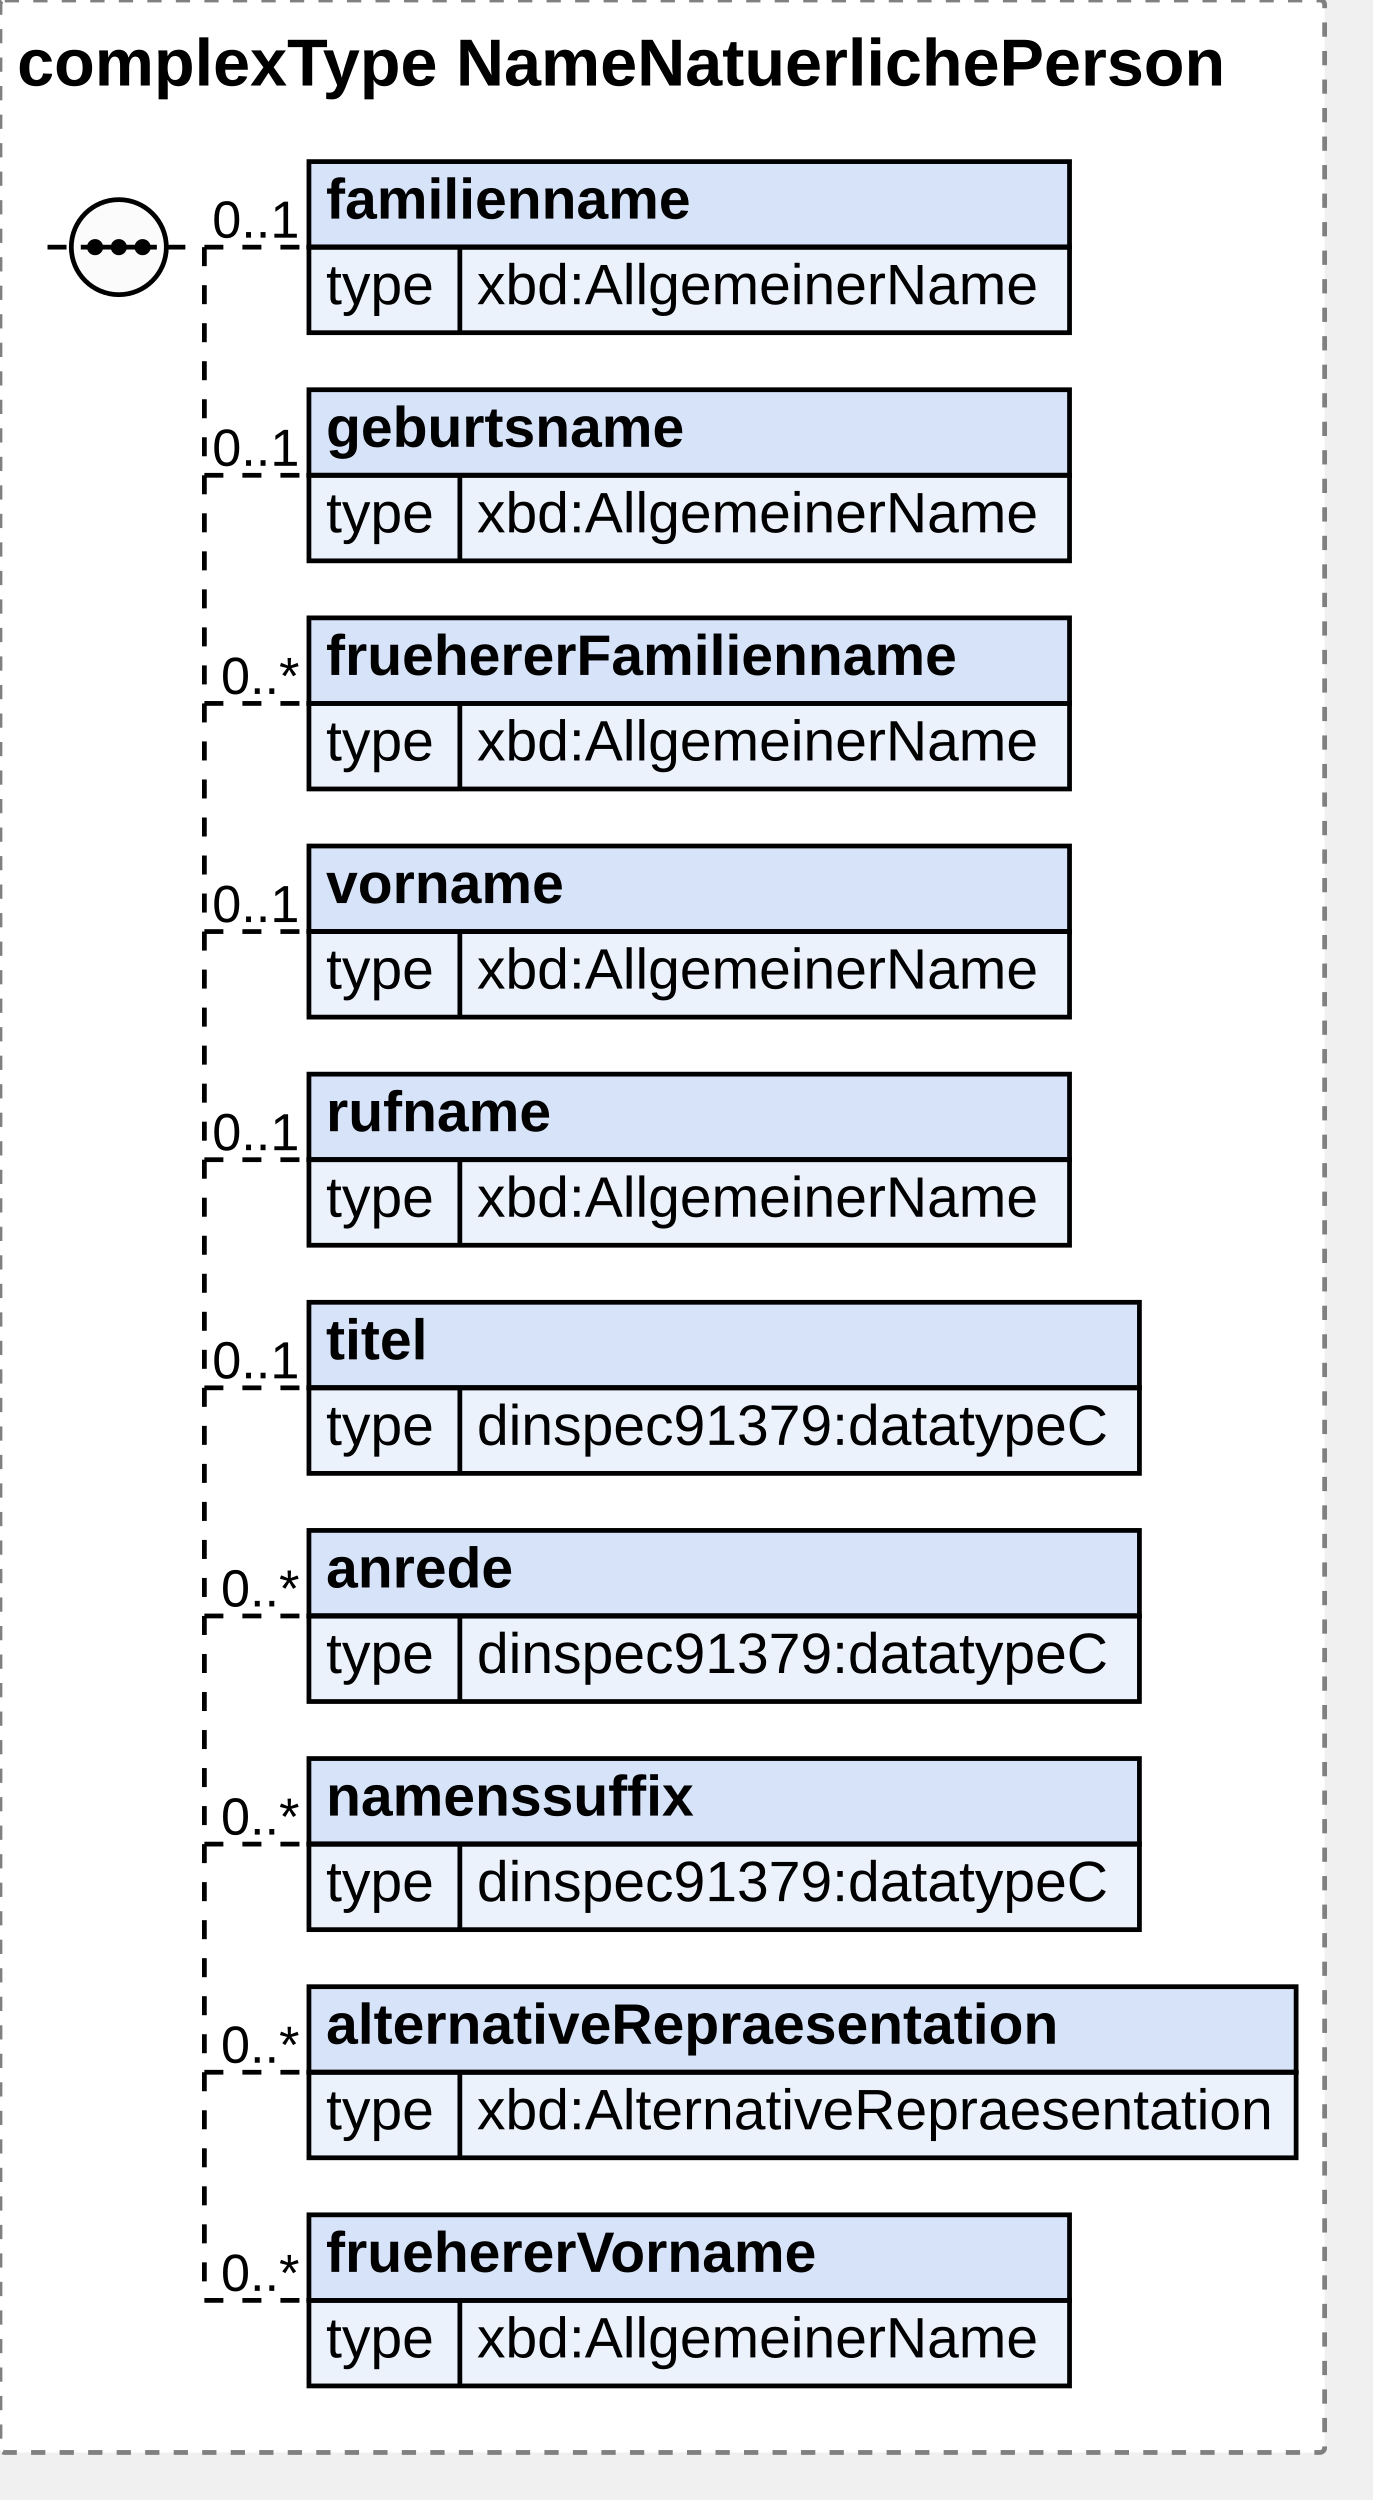
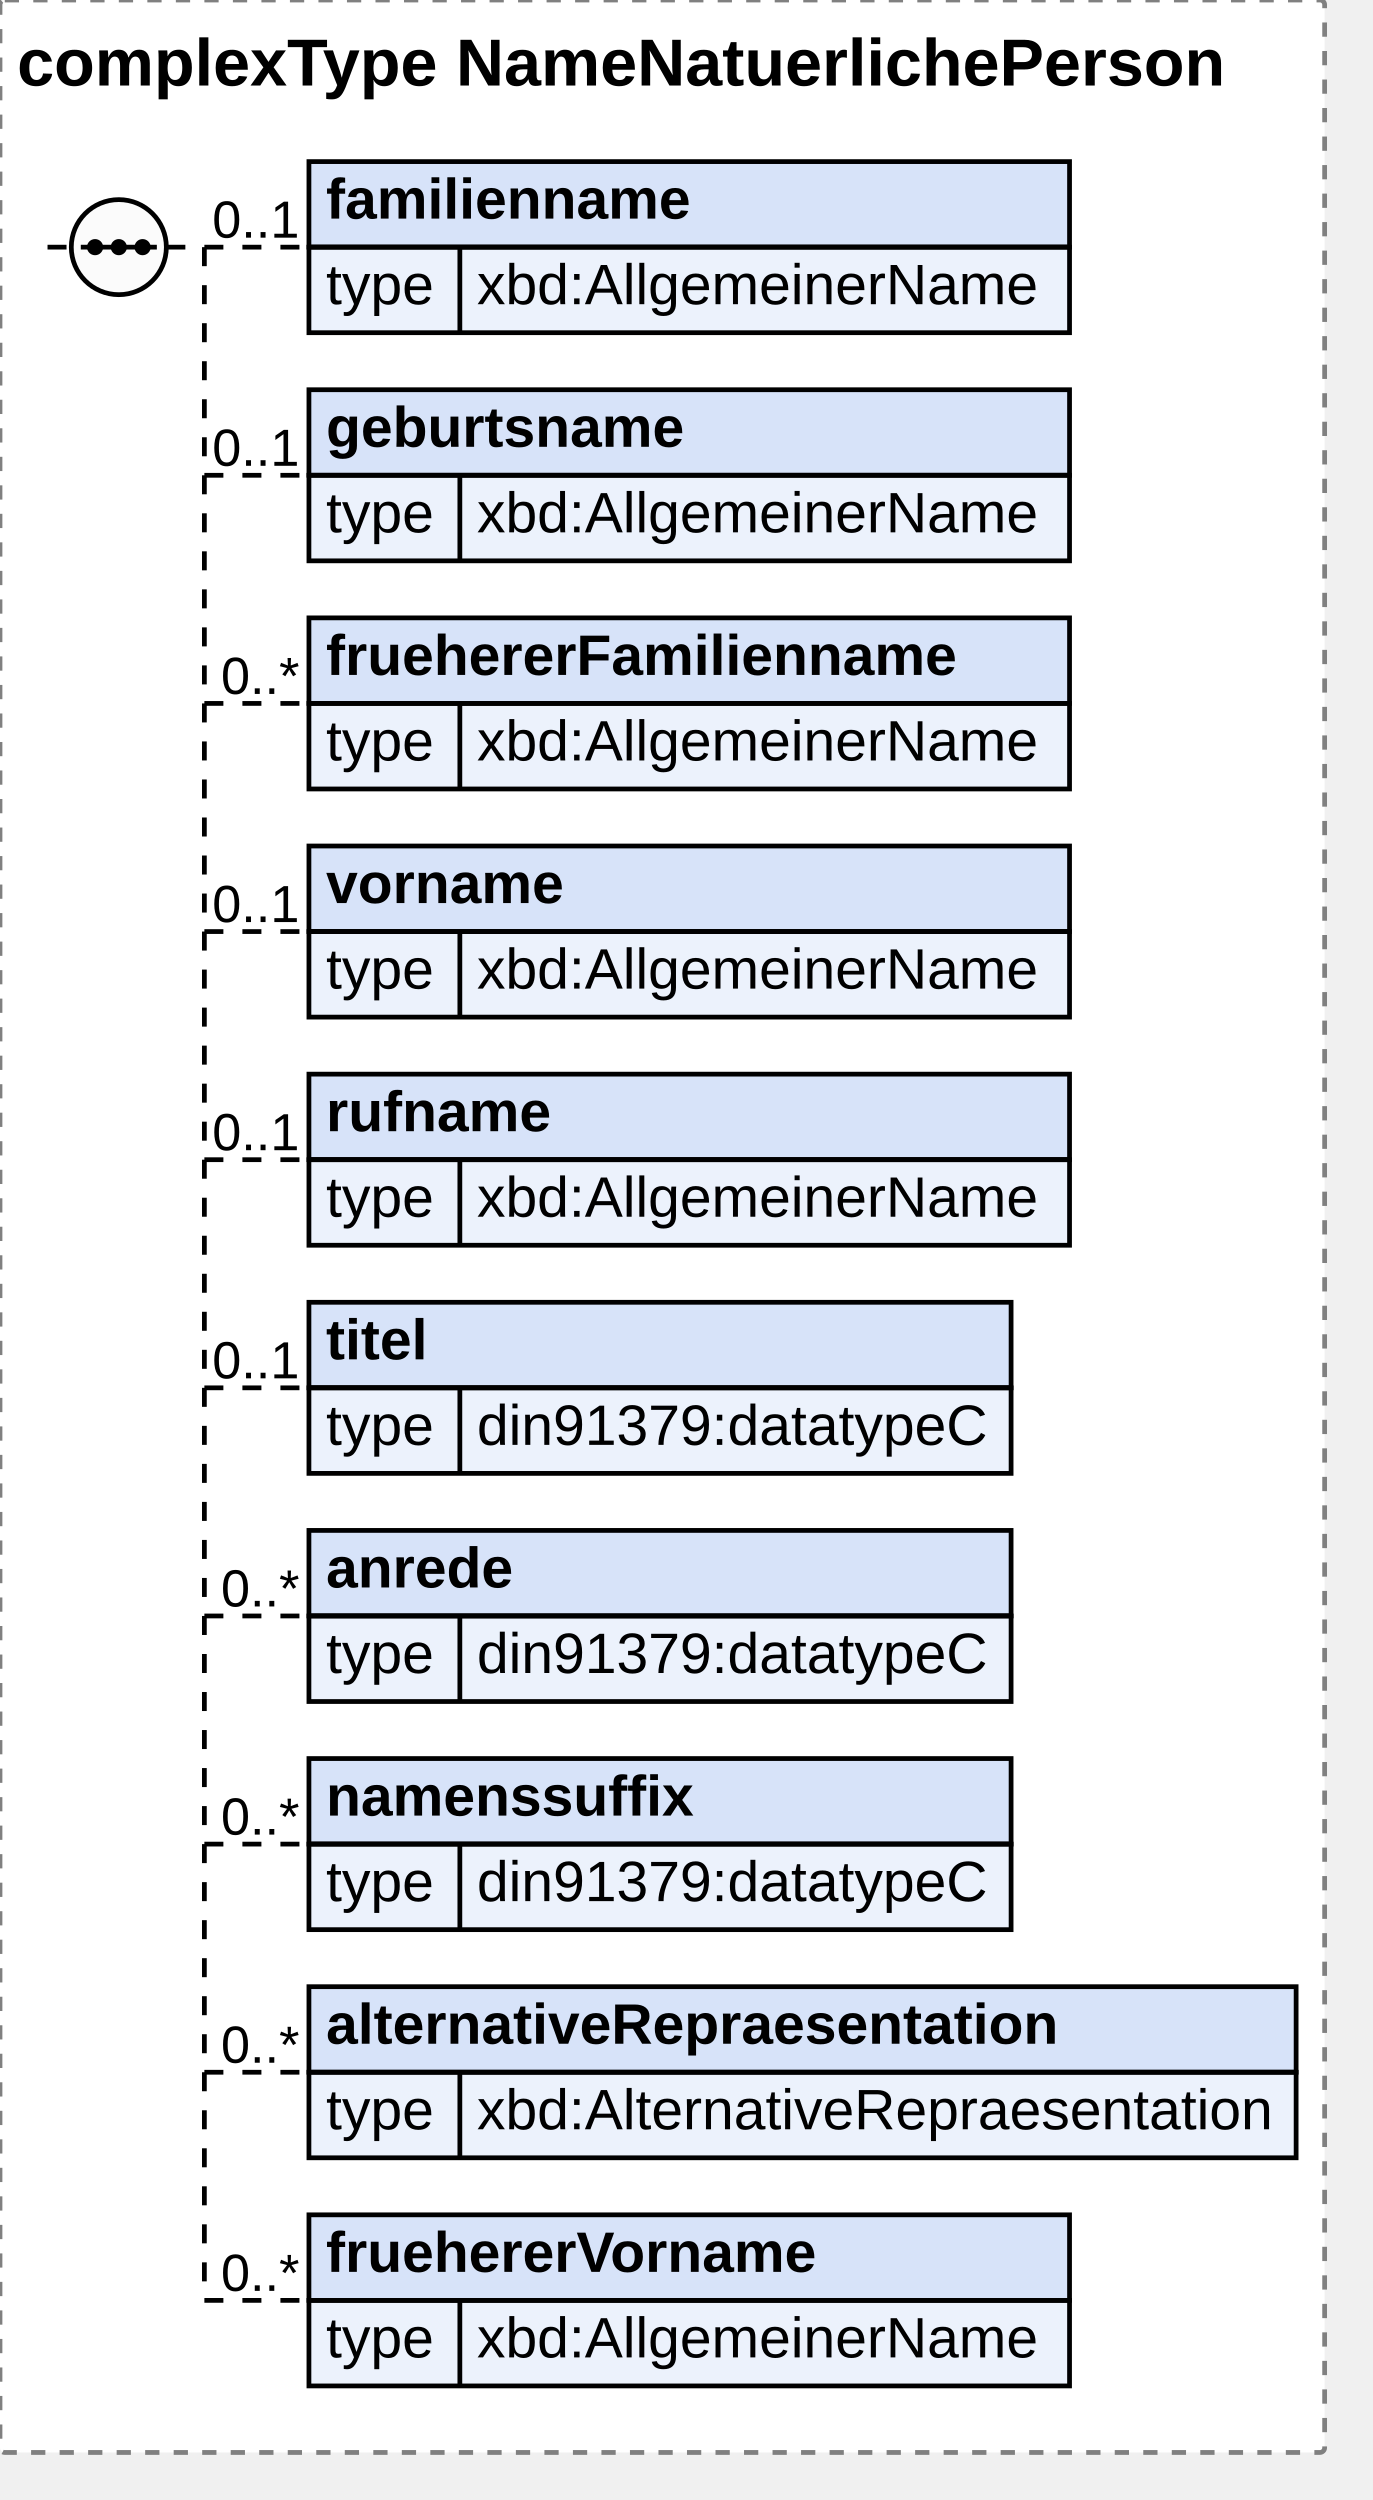
<svg xmlns="http://www.w3.org/2000/svg" width="288.703" height="526">
  <defs>
    <style type="text/css">
                        text {
                            font-family: 'Arial';
                            fill: black;
                        }
                        text.at {
                            font-family: 'Arial';
                            fill: rgb(242, 152, 0);
                        }
                        line {
                            stroke: black;
                        }
                        line.type-structure {
                            stroke: black;
                        }
                        line.type-structure-optional {
                            stroke: black;
                            stroke-dasharray: 4, 4;
                        }
                        rect.attribute-upper {
                            stroke: black;
                            fill: rgb(255, 239, 211);
                        }
                        rect.element-upper {
                            stroke: black;
                            fill: rgb(215, 227, 249);
                        }
                        rect.element-lower {
                            stroke: black;
                            fill: rgb(236, 242, 252);
                        }
                        a text {
                            fill: black;
                        } 
                    </style>
  </defs>
  <rect width="278.703" height="516" stroke-dasharray="3,3" rx="1" ry="1" style="stroke: grey;fill: white;" />
  <text font-size="14" x="3.6" y="18" font-weight="bold">complexType NameNatuerlichePerson</text>
  <g transform="translate(10,34)">
    <g transform="translate(55,0)">
      <rect width="160.031" height="18" class="element-upper" />
      <rect width="160.031" height="18" y="18" class="element-lower" />
      <text font-size="12" x="3.6" y="12" font-weight="bold">familienname</text>
      <line x1="0" y1="18" x2="160.031" y2="18" />
      <text font-size="12" fill="grey" x="3.6" y="30">type</text>
      <line x1="31.753" y1="18" x2="31.753" y2="36" />
      <text font-size="12" x="35.353" y="30">xbd:AllgemeinerName</text>
      <g transform="translate(160.0312,0)" />
    </g>
    <line x1="33" y1="18" x2="55" y2="18" class="type-structure-optional" />
    <text font-size="11" fill="black" x="53" y="16" text-anchor="end">0..1</text>
    <line x1="33" y1="18" x2="33" y2="18" class="type-structure-optional" />
    <g transform="translate(55,48)">
      <rect width="160.031" height="18" class="element-upper" />
      <rect width="160.031" height="18" y="18" class="element-lower" />
      <text font-size="12" x="3.6" y="12" font-weight="bold">geburtsname</text>
      <line x1="0" y1="18" x2="160.031" y2="18" />
      <text font-size="12" fill="grey" x="3.6" y="30">type</text>
      <line x1="31.753" y1="18" x2="31.753" y2="36" />
      <text font-size="12" x="35.353" y="30">xbd:AllgemeinerName</text>
      <g transform="translate(160.0312,0)" />
    </g>
    <line x1="33" y1="66" x2="55" y2="66" class="type-structure-optional" />
    <text font-size="11" fill="black" x="53" y="64" text-anchor="end">0..1</text>
    <line x1="33" y1="18" x2="33" y2="66" class="type-structure-optional" />
    <g transform="translate(55,96)">
      <rect width="160.031" height="18" class="element-upper" />
      <rect width="160.031" height="18" y="18" class="element-lower" />
      <text font-size="12" x="3.6" y="12" font-weight="bold">fruehererFamilienname</text>
      <line x1="0" y1="18" x2="160.031" y2="18" />
      <text font-size="12" fill="grey" x="3.6" y="30">type</text>
      <line x1="31.753" y1="18" x2="31.753" y2="36" />
      <text font-size="12" x="35.353" y="30">xbd:AllgemeinerName</text>
      <g transform="translate(160.0312,0)" />
    </g>
    <line x1="33" y1="114" x2="55" y2="114" class="type-structure-optional" />
    <text font-size="11" fill="black" x="53" y="112" text-anchor="end">0..*</text>
    <line x1="33" y1="66" x2="33" y2="114" class="type-structure-optional" />
    <g transform="translate(55,144)">
      <rect width="160.031" height="18" class="element-upper" />
      <rect width="160.031" height="18" y="18" class="element-lower" />
      <text font-size="12" x="3.6" y="12" font-weight="bold">vorname</text>
      <line x1="0" y1="18" x2="160.031" y2="18" />
      <text font-size="12" fill="grey" x="3.6" y="30">type</text>
      <line x1="31.753" y1="18" x2="31.753" y2="36" />
      <text font-size="12" x="35.353" y="30">xbd:AllgemeinerName</text>
      <g transform="translate(160.0312,0)" />
    </g>
    <line x1="33" y1="162" x2="55" y2="162" class="type-structure-optional" />
    <text font-size="11" fill="black" x="53" y="160" text-anchor="end">0..1</text>
    <line x1="33" y1="114" x2="33" y2="162" class="type-structure-optional" />
    <g transform="translate(55,192)">
      <rect width="160.031" height="18" class="element-upper" />
      <rect width="160.031" height="18" y="18" class="element-lower" />
      <text font-size="12" x="3.6" y="12" font-weight="bold">rufname</text>
      <line x1="0" y1="18" x2="160.031" y2="18" />
      <text font-size="12" fill="grey" x="3.6" y="30">type</text>
      <line x1="31.753" y1="18" x2="31.753" y2="36" />
      <text font-size="12" x="35.353" y="30">xbd:AllgemeinerName</text>
      <g transform="translate(160.0312,0)" />
    </g>
    <line x1="33" y1="210" x2="55" y2="210" class="type-structure-optional" />
    <text font-size="11" fill="black" x="53" y="208" text-anchor="end">0..1</text>
    <line x1="33" y1="162" x2="33" y2="210" class="type-structure-optional" />
    <g transform="translate(55,240)">
-       <rect width="174.734" height="18" class="element-upper" />
-       <rect width="174.734" height="18" y="18" class="element-lower" />
+       <rect width="147.734" height="18" class="element-upper" />
+       <rect width="147.734" height="18" y="18" class="element-lower" />
      <text font-size="12" x="3.6" y="12" font-weight="bold">titel</text>
-       <line x1="0" y1="18" x2="174.734" y2="18" />
+       <line x1="0" y1="18" x2="147.734" y2="18" />
      <text font-size="12" fill="grey" x="3.6" y="30">type</text>
      <line x1="31.753" y1="18" x2="31.753" y2="36" />
-       <text font-size="12" x="35.353" y="30">dinspec91379:datatypeC</text>
-       <g transform="translate(174.7344,0)" />
+       <text font-size="12" x="35.353" y="30">din91379:datatypeC</text>
+       <g transform="translate(147.7344,0)" />
    </g>
    <line x1="33" y1="258" x2="55" y2="258" class="type-structure-optional" />
    <text font-size="11" fill="black" x="53" y="256" text-anchor="end">0..1</text>
    <line x1="33" y1="210" x2="33" y2="258" class="type-structure-optional" />
    <g transform="translate(55,288)">
-       <rect width="174.734" height="18" class="element-upper" />
-       <rect width="174.734" height="18" y="18" class="element-lower" />
+       <rect width="147.734" height="18" class="element-upper" />
+       <rect width="147.734" height="18" y="18" class="element-lower" />
      <text font-size="12" x="3.6" y="12" font-weight="bold">anrede</text>
-       <line x1="0" y1="18" x2="174.734" y2="18" />
+       <line x1="0" y1="18" x2="147.734" y2="18" />
      <text font-size="12" fill="grey" x="3.6" y="30">type</text>
      <line x1="31.753" y1="18" x2="31.753" y2="36" />
-       <text font-size="12" x="35.353" y="30">dinspec91379:datatypeC</text>
-       <g transform="translate(174.7344,0)" />
+       <text font-size="12" x="35.353" y="30">din91379:datatypeC</text>
+       <g transform="translate(147.7344,0)" />
    </g>
    <line x1="33" y1="306" x2="55" y2="306" class="type-structure-optional" />
    <text font-size="11" fill="black" x="53" y="304" text-anchor="end">0..*</text>
    <line x1="33" y1="258" x2="33" y2="306" class="type-structure-optional" />
    <g transform="translate(55,336)">
-       <rect width="174.734" height="18" class="element-upper" />
-       <rect width="174.734" height="18" y="18" class="element-lower" />
+       <rect width="147.734" height="18" class="element-upper" />
+       <rect width="147.734" height="18" y="18" class="element-lower" />
      <text font-size="12" x="3.6" y="12" font-weight="bold">namenssuffix</text>
-       <line x1="0" y1="18" x2="174.734" y2="18" />
+       <line x1="0" y1="18" x2="147.734" y2="18" />
      <text font-size="12" fill="grey" x="3.6" y="30">type</text>
      <line x1="31.753" y1="18" x2="31.753" y2="36" />
-       <text font-size="12" x="35.353" y="30">dinspec91379:datatypeC</text>
-       <g transform="translate(174.7344,0)" />
+       <text font-size="12" x="35.353" y="30">din91379:datatypeC</text>
+       <g transform="translate(147.7344,0)" />
    </g>
    <line x1="33" y1="354" x2="55" y2="354" class="type-structure-optional" />
    <text font-size="11" fill="black" x="53" y="352" text-anchor="end">0..*</text>
    <line x1="33" y1="306" x2="33" y2="354" class="type-structure-optional" />
    <g transform="translate(55,384)">
      <rect width="207.703" height="18" class="element-upper" />
      <rect width="207.703" height="18" y="18" class="element-lower" />
      <text font-size="12" x="3.6" y="12" font-weight="bold">alternativeRepraesentation</text>
      <line x1="0" y1="18" x2="207.703" y2="18" />
      <text font-size="12" fill="grey" x="3.6" y="30">type</text>
      <line x1="31.753" y1="18" x2="31.753" y2="36" />
      <text font-size="12" x="35.353" y="30">xbd:AlternativeRepraesentation</text>
      <g transform="translate(207.7031,0)" />
    </g>
    <line x1="33" y1="402" x2="55" y2="402" class="type-structure-optional" />
    <text font-size="11" fill="black" x="53" y="400" text-anchor="end">0..*</text>
    <line x1="33" y1="354" x2="33" y2="402" class="type-structure-optional" />
    <g transform="translate(55,432)">
      <rect width="160.031" height="18" class="element-upper" />
      <rect width="160.031" height="18" y="18" class="element-lower" />
      <text font-size="12" x="3.6" y="12" font-weight="bold">fruehererVorname</text>
      <line x1="0" y1="18" x2="160.031" y2="18" />
      <text font-size="12" fill="grey" x="3.6" y="30">type</text>
      <line x1="31.753" y1="18" x2="31.753" y2="36" />
      <text font-size="12" x="35.353" y="30">xbd:AllgemeinerName</text>
      <g transform="translate(160.0312,0)" />
    </g>
    <line x1="33" y1="450" x2="55" y2="450" class="type-structure-optional" />
    <text font-size="11" fill="black" x="53" y="448" text-anchor="end">0..*</text>
    <line x1="33" y1="402" x2="33" y2="450" class="type-structure-optional" />
    <circle cx="15" cy="18" r="10" stroke="black" fill="rgb(251, 251, 251)" />
    <line x1="0" y1="18" x2="5" y2="18" class="type-structure-optional" />
    <line x1="25" y1="18" x2="33" y2="18" class="type-structure-optional" />
    <circle cx="10" cy="18" r="1.2" stroke="black" fill="black" />
    <circle cx="15" cy="18" r="1.2" stroke="black" fill="black" />
    <circle cx="20" cy="18" r="1.2" stroke="black" fill="black" />
    <line x1="7" y1="18" x2="23" y2="18" />
  </g>
</svg>
